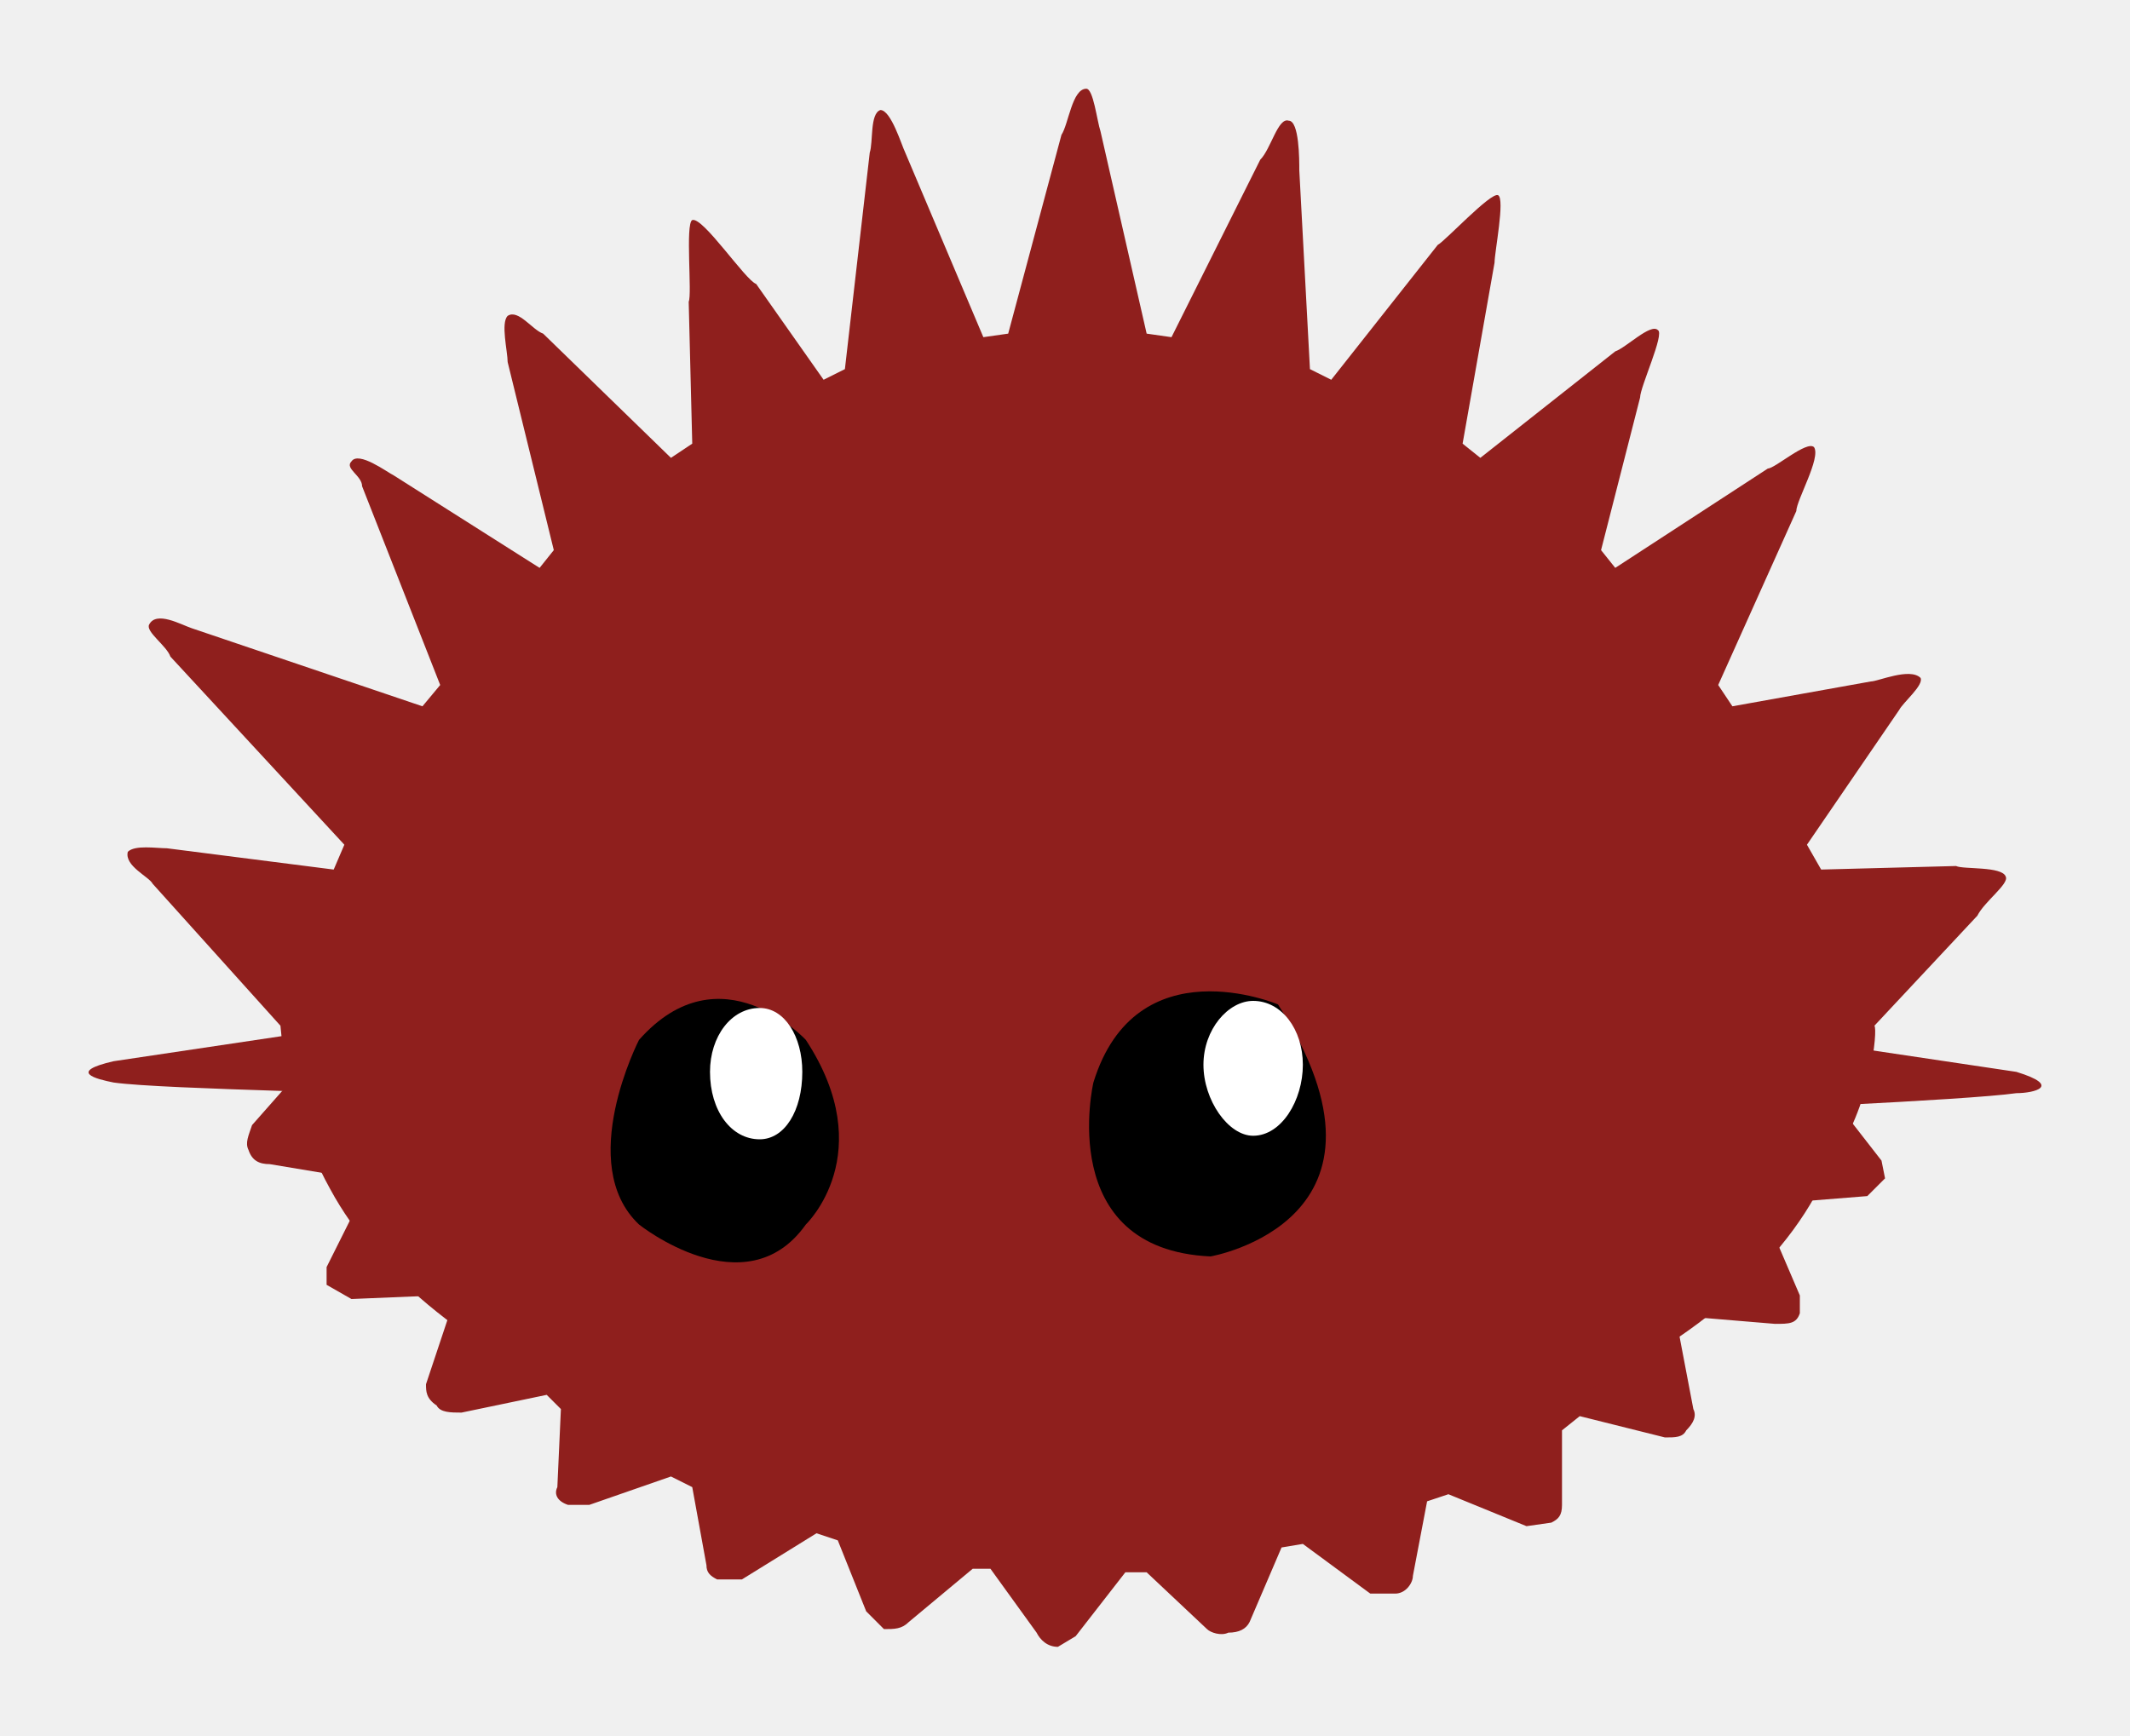
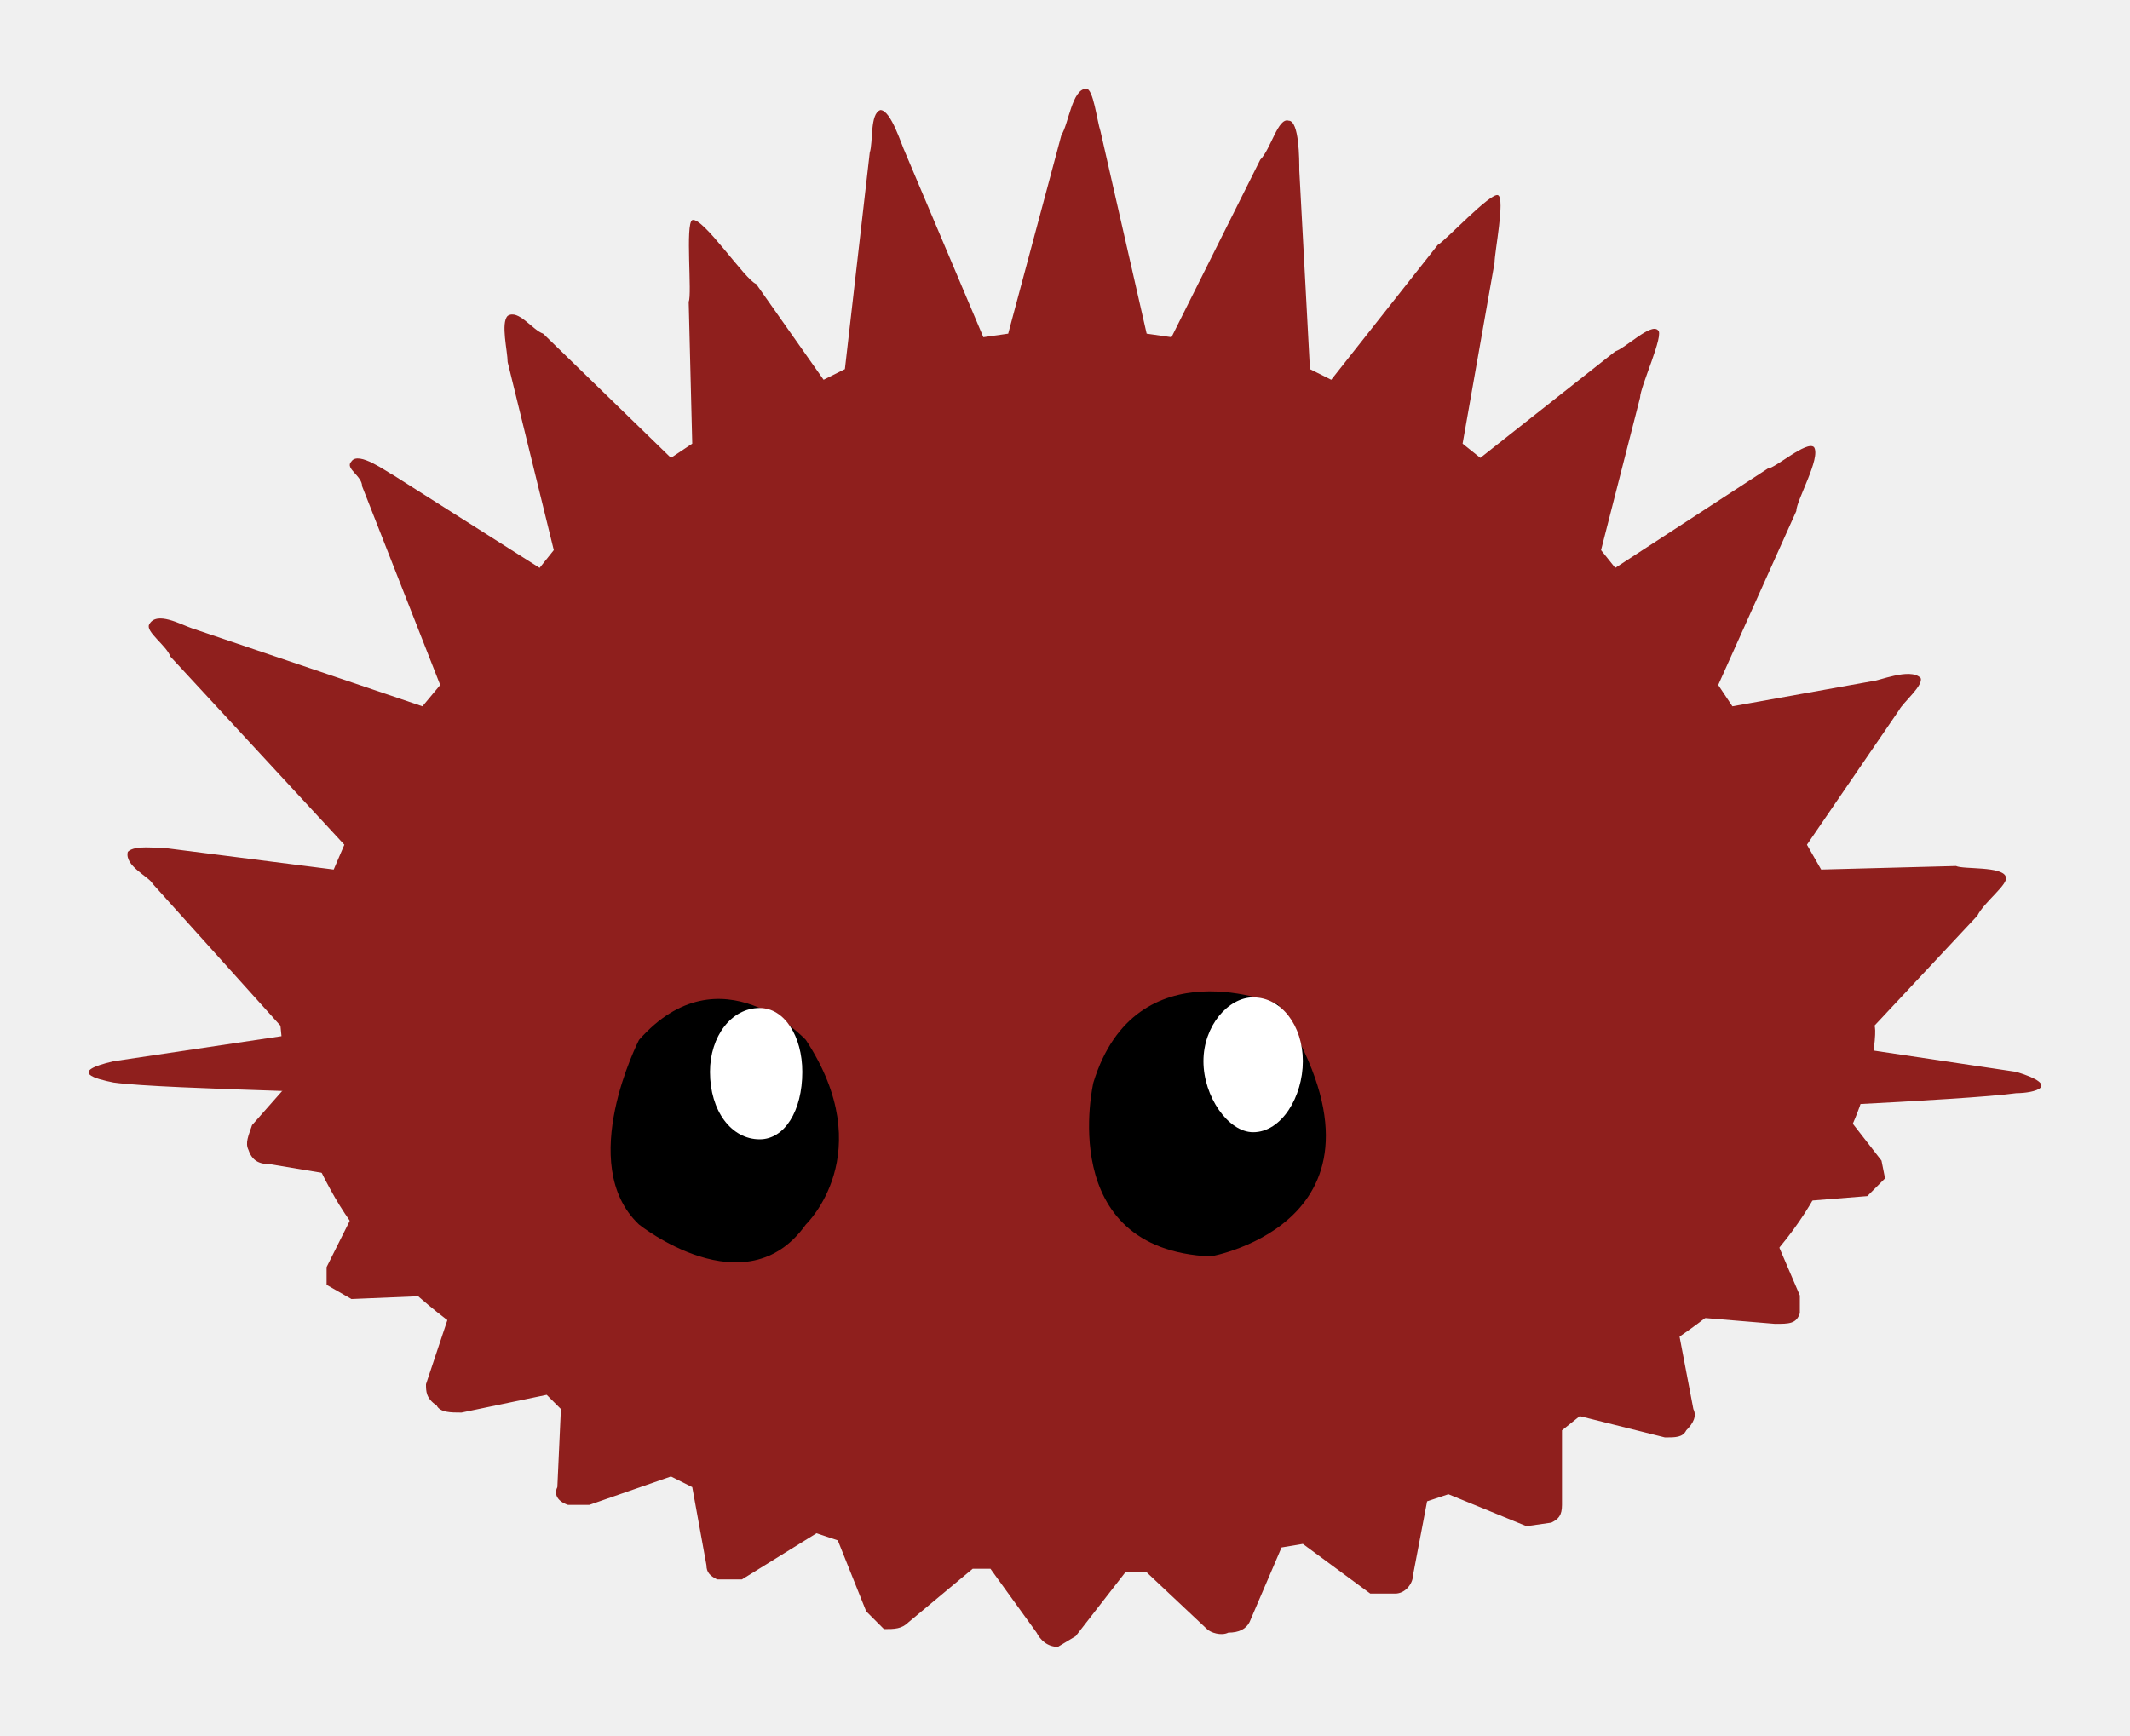
<svg xmlns="http://www.w3.org/2000/svg" viewBox="0 0 600 489" width="600" height="489">
  <g fill="#8f1f1d">
    <path d="M70 324c1 3 3 4 6 4l24 4 2 5-10 20v5l7 4 24-1 4 4-7 21c0 2 0 4 3 6 1 2 4 2 7 2l24-5 4 4-1 22c-1 2 0 4 3 5h6l23-8 6 3 4 22c0 2 1 3 3 4h7l21-13 6 2 8 20 5 5c3 0 5 0 7-2l18-15h5l13 18c1 2 3 4 6 4l5-3 14-18h6l17 16c1 1 4 2 6 1 3 0 5-1 6-3l9-21 6-1 19 14h7c3 0 5-3 5-5l4-21 6-2 22 9 7-1c2-1 3-2 3-5v-21l5-4 24 6c3 0 5 0 6-2 2-2 3-4 2-6l-4-21 3-5 24 2c4 0 6 0 7-3v-5l-9-21 3-5 25-2 5-5-1-5-14-18c0-1-1-19-12-33v-1c-26-36-106-64-201-65-100-2-184 26-206 64-10 10-12 26-11 26l-15 17c-1 3-2 5-1 7z" />
    <path d="M565 247c-1-3-12-2-14-3l-38 1-4-7 26-38c1-2 7-7 6-9-3-3-12 1-14 1l-39 7-4-6 22-49c0-3 7-15 5-18-2-2-11 6-13 6l-43 28-4-5 11-43c0-3 7-18 5-19-2-2-9 5-12 6l-38 30-5-4 9-51c0-3 3-18 1-19s-15 13-17 14l-30 38-6-3-3-56c0-3 0-14-3-14-3-1-5 8-8 11l-25 50-7-1-13-57c-1-3-2-12-4-12-4 0-5 10-7 13l-15 56-7 1-22-52c-1-2-4-12-7-12-3 1-2 9-3 12l-7 61-6 3-19-27c-3-1-15-19-18-18-2 1 0 21-1 23l1 40-6 4-36-35c-3-1-7-7-10-5-2 2 0 10 0 13l13 53-4 5-41-26c-2-1-10-7-12-4-2 2 3 4 3 7l22 56-5 6-65-22c-3-1-10-5-12-1-1 2 5 6 6 9l49 53-3 7-47-6c-3 0-9-1-11 1-1 4 6 7 7 9l36 40a116 116 0 0 0 14 46c27 50 110 87 209 87 105 0 193-41 214-95 11-15 13-37 12-38l29-31c2-4 9-9 8-11z" />
    <path d="m99 289-67 10c-13 3-5 5 0 6 14 2 84 3 85 4zm402 3 67 10c13 4 5 6 0 6-14 2-84 5-86 5z" />
  </g>
  <path d="M227 293s-24-26-47 0c0 0-18 35 0 52 0 0 30 24 47 0 0 0 21-20 0-52z" />
  <path fill="#fff" d="M200 302c0 11 6 19 14 19 7 0 12-8 12-19 0-10-5-18-12-18-8 0-14 8-14 18z" />
  <path d="M360 283s-40-17-52 22c0 0-11 47 33 49 0 0 58-10 19-71z" />
-   <path fill="#fff" d="M339 300c0 10 7 20 14 20 8 0 14-10 14-20s-6-18-14-18c-7 0-14 8-14 18z" />
+   <path fill="#fff" d="M339 299c0 10 7 20 14 20 8 0 14-10 14-20s-6-18-14-18c-7 0-14 8-14 18z" />
</svg>
